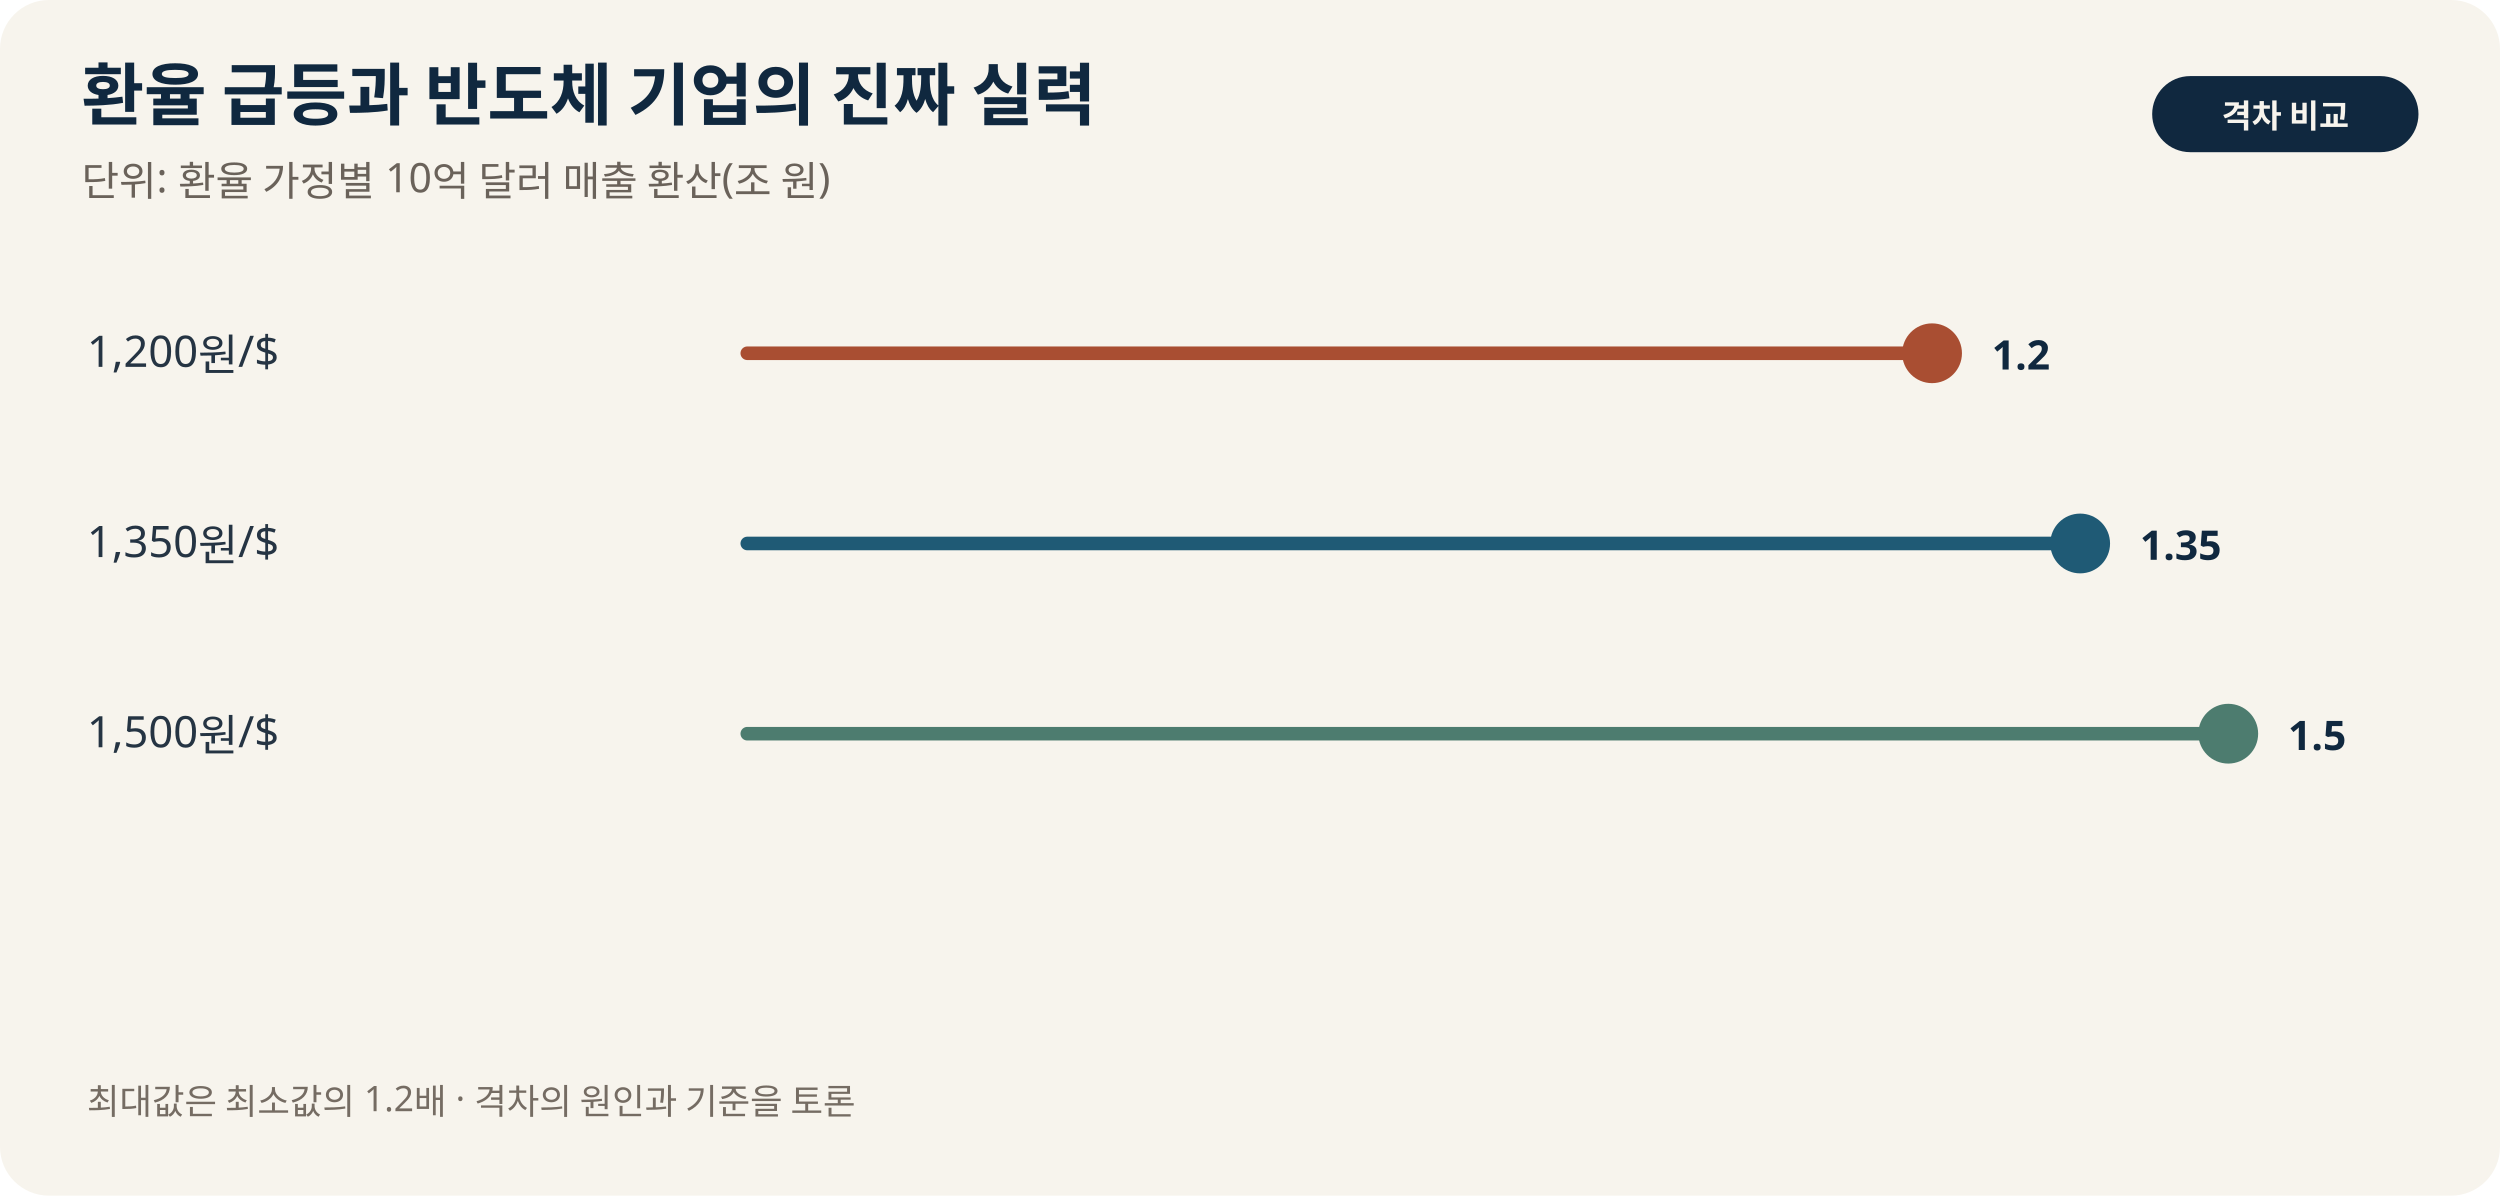
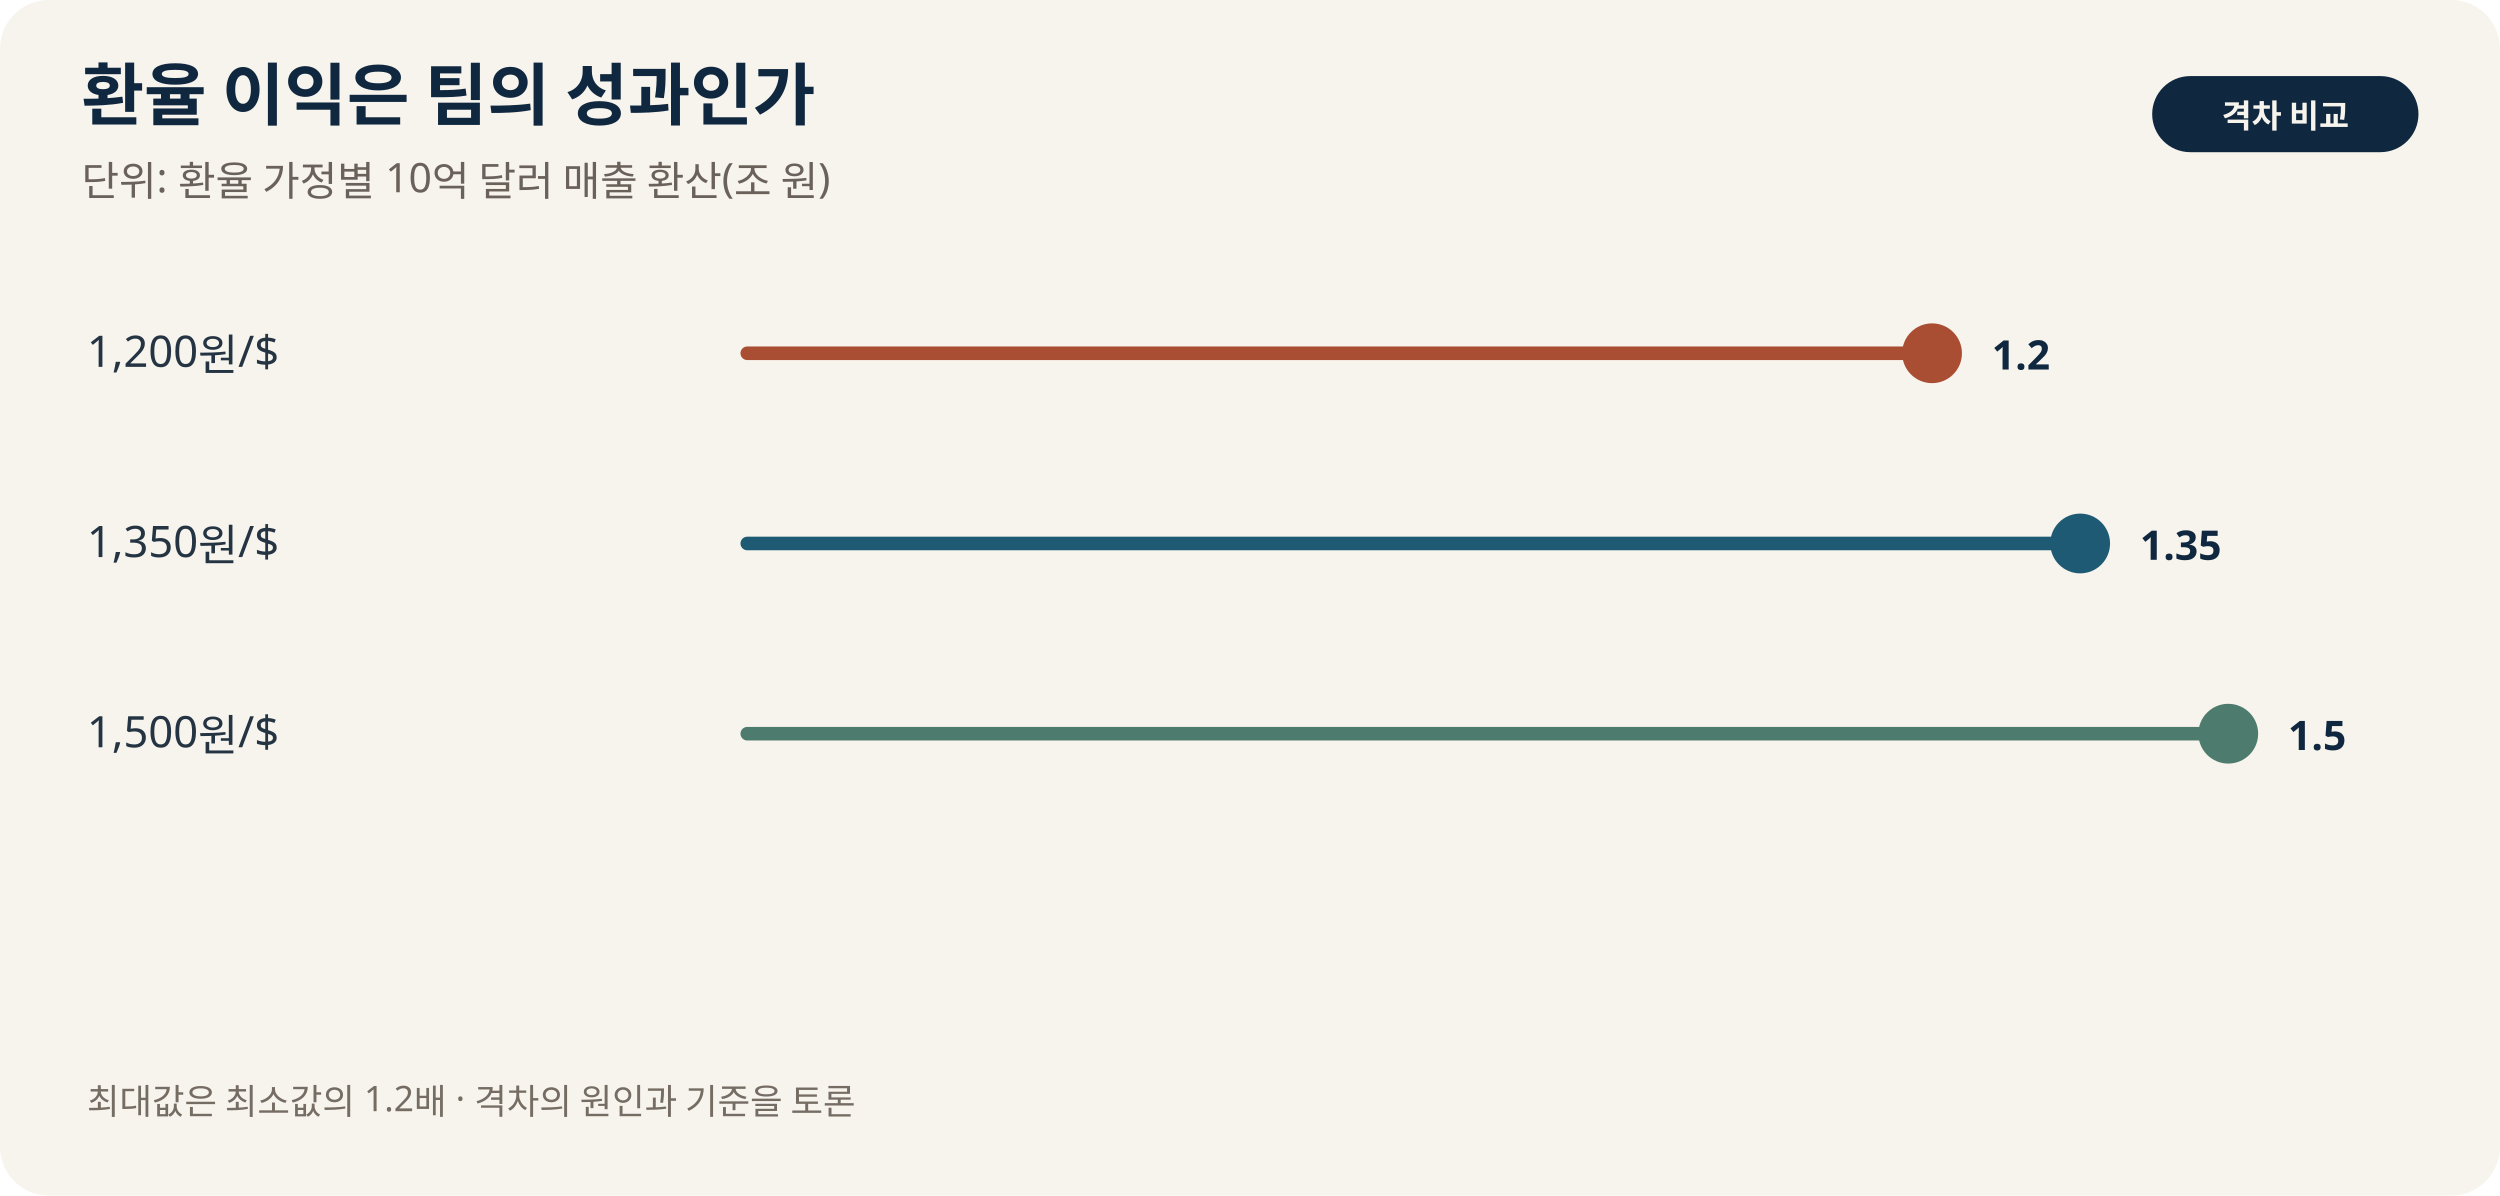
<svg xmlns="http://www.w3.org/2000/svg" viewBox="0 0 920 440" role="img" aria-labelledby="title desc">
  <style>
  .bg{fill:#F7F4ED} .title{font:700 25px "Noto Sans KR",sans-serif;fill:#10283F}
  .unit{font:15px "Noto Sans KR",sans-serif;fill:#6A625A} .label{font:16px "Noto Sans KR",sans-serif;fill:#253443}
  .value{font:700 15px "Noto Sans KR",sans-serif;fill:#10283F} .grid{stroke:#D9D1C5;stroke-width:1}
  .axis{stroke:#768594;stroke-width:1.4} .note{font:13px "Noto Sans KR",sans-serif;fill:#756C63}
</style>
  <rect class="bg" width="100%" height="100%" rx="18" />
-   <text x="30" y="44" class="title">환율 급등과 반도체 기업의 진짜 실력</text>
+   <text x="30" y="44" class="title">환율 이익은 팀의 성과인가</text>
  <text x="30" y="72" class="unit">단위: 환율 가정별 10억 달러 매출 환산(조 원)</text>
  <text x="32" y="135" class="label">1,200원/$</text>
  <line x1="275" y1="130" x2="711.0" y2="130" stroke="#A94E32" stroke-width="5" stroke-linecap="round" />
  <circle cx="711.0" cy="130" r="11" fill="#A94E32" />
  <text x="733.0" y="136" class="value">1.2</text>
  <text x="32" y="205" class="label">1,350원/$</text>
  <line x1="275" y1="200" x2="765.5" y2="200" stroke="#1F5A75" stroke-width="5" stroke-linecap="round" />
  <circle cx="765.5" cy="200" r="11" fill="#1F5A75" />
  <text x="787.5" y="206" class="value">1.35</text>
  <text x="32" y="275" class="label">1,500원/$</text>
  <line x1="275" y1="270" x2="820.0" y2="270" stroke="#4D7C6F" stroke-width="5" stroke-linecap="round" />
  <circle cx="820.0" cy="270" r="11" fill="#4D7C6F" />
  <text x="842.0" y="276" class="value">1.5</text>
  <text x="32" y="410" class="note">최대값은 최소값의 1.2배 · 격차의 원인과 기준을 토론</text>
  <rect x="792" y="28" width="98" height="28" rx="14" fill="#10283F" />
  <text x="841" y="47" text-anchor="middle" style="font:700 12px 'Noto Sans KR',sans-serif;fill:#F7F4ED">격차 비교</text>
</svg>
